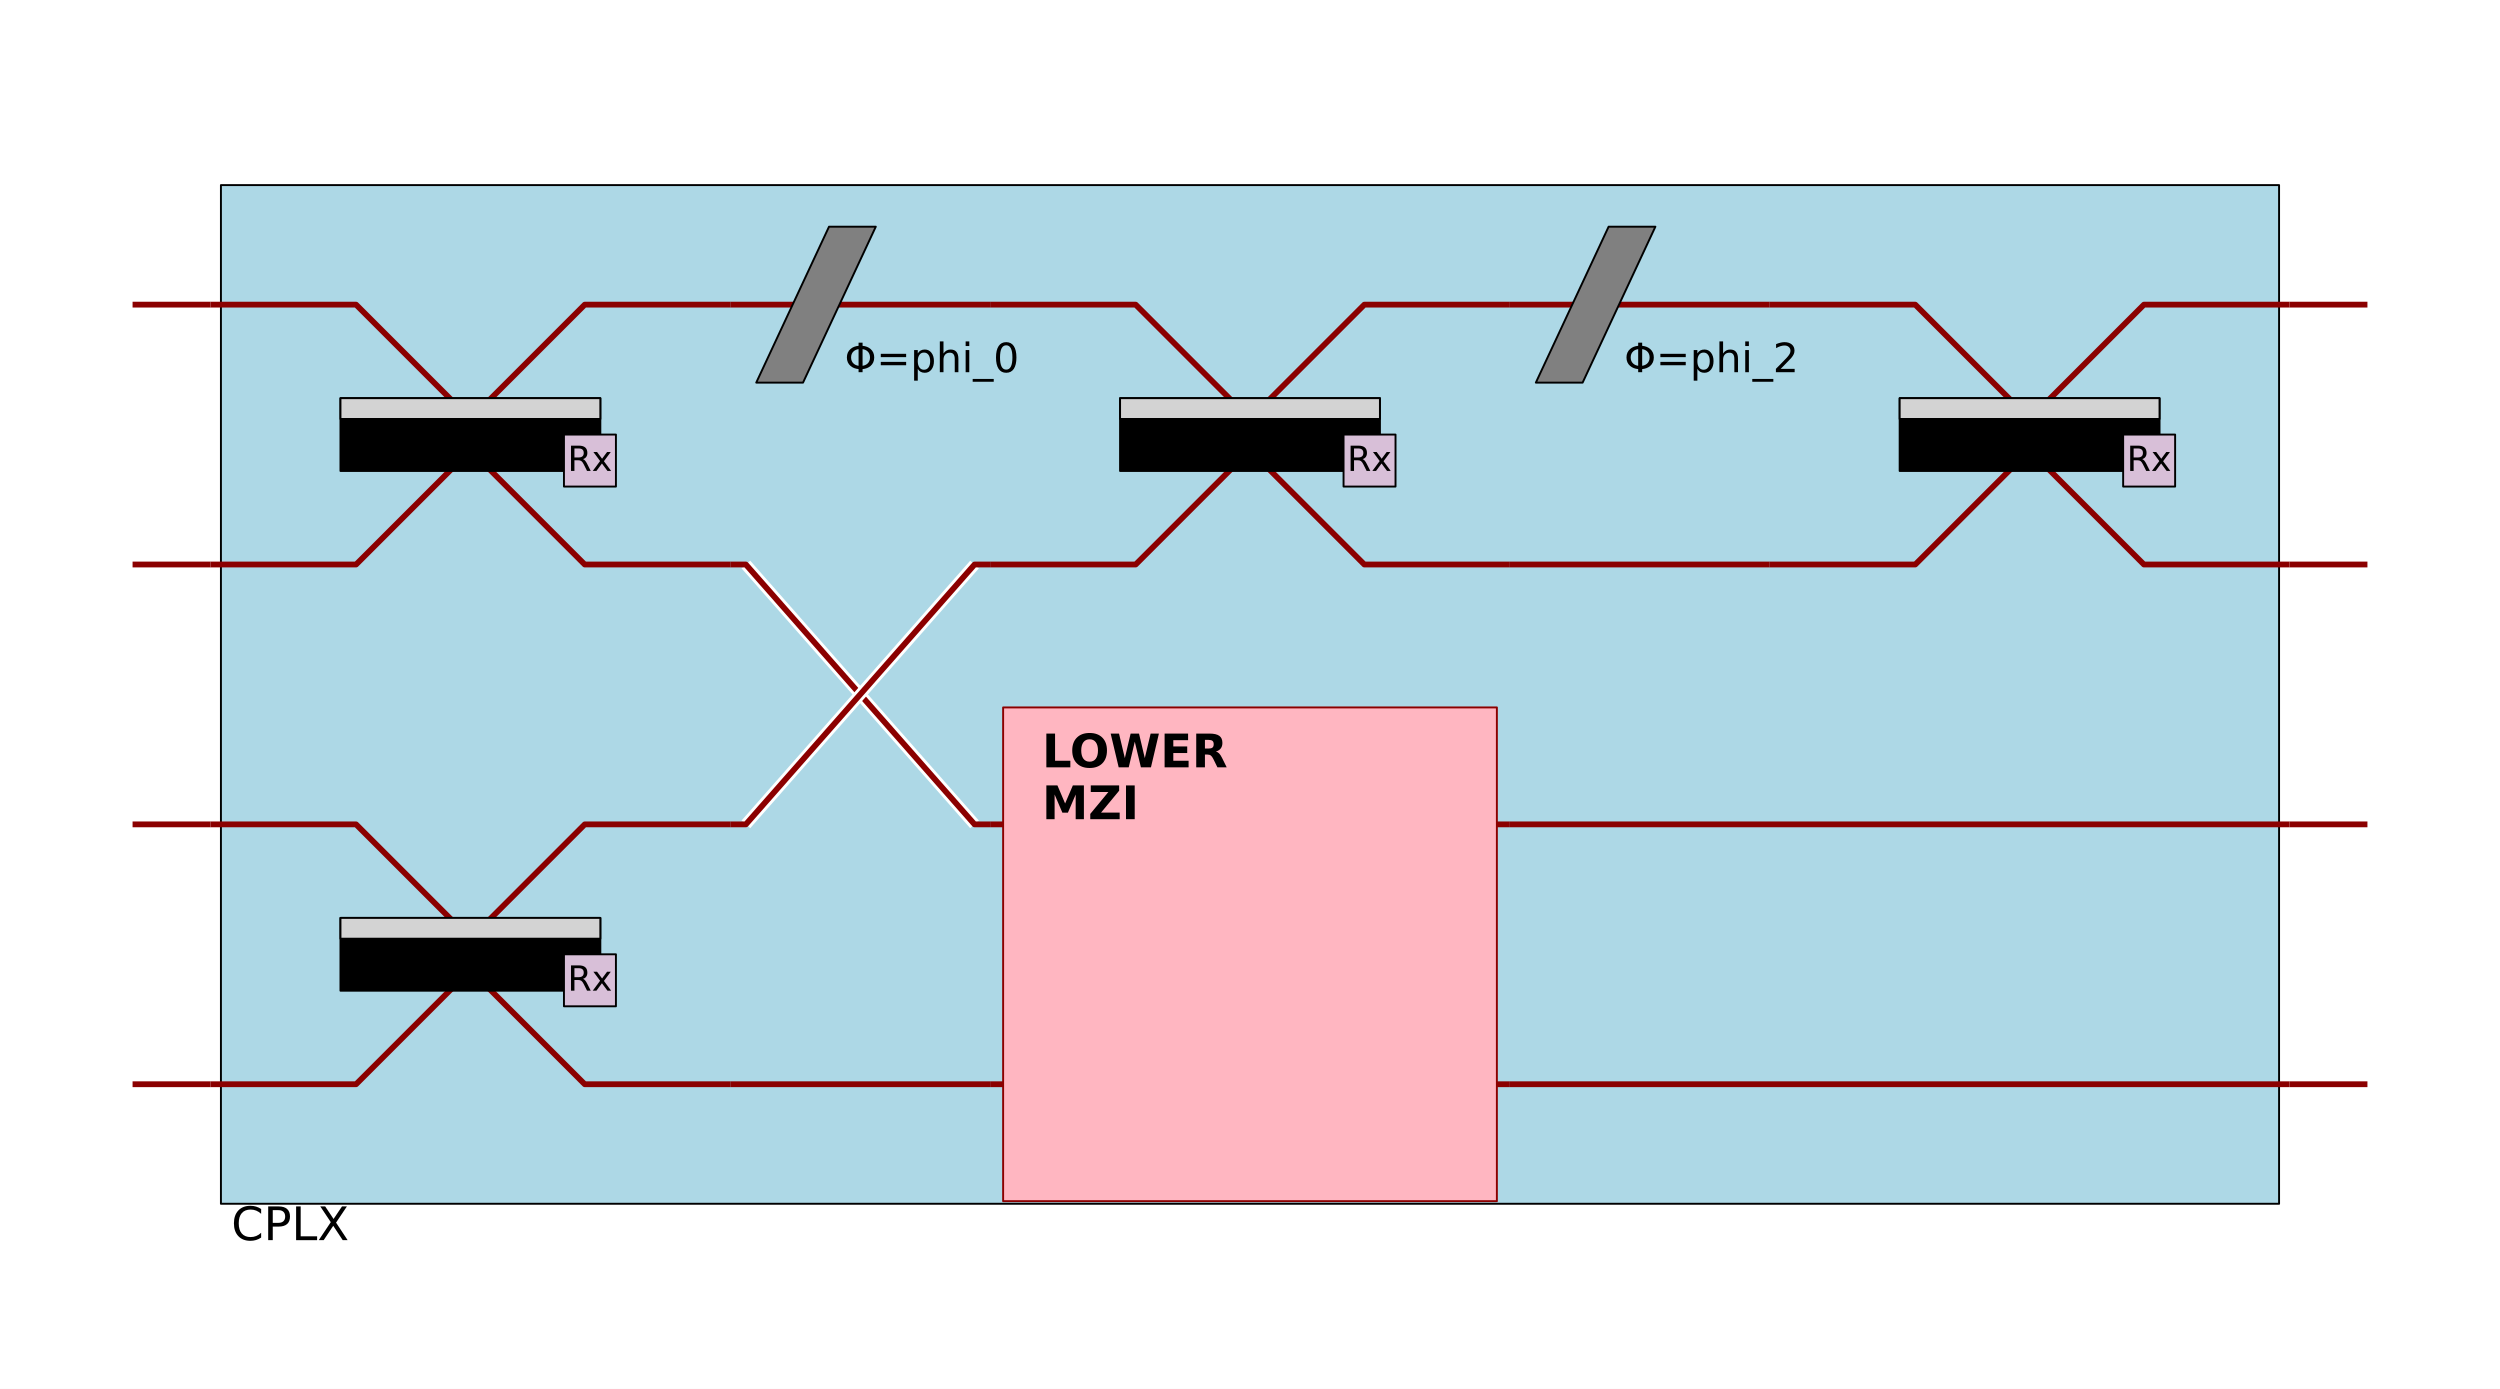
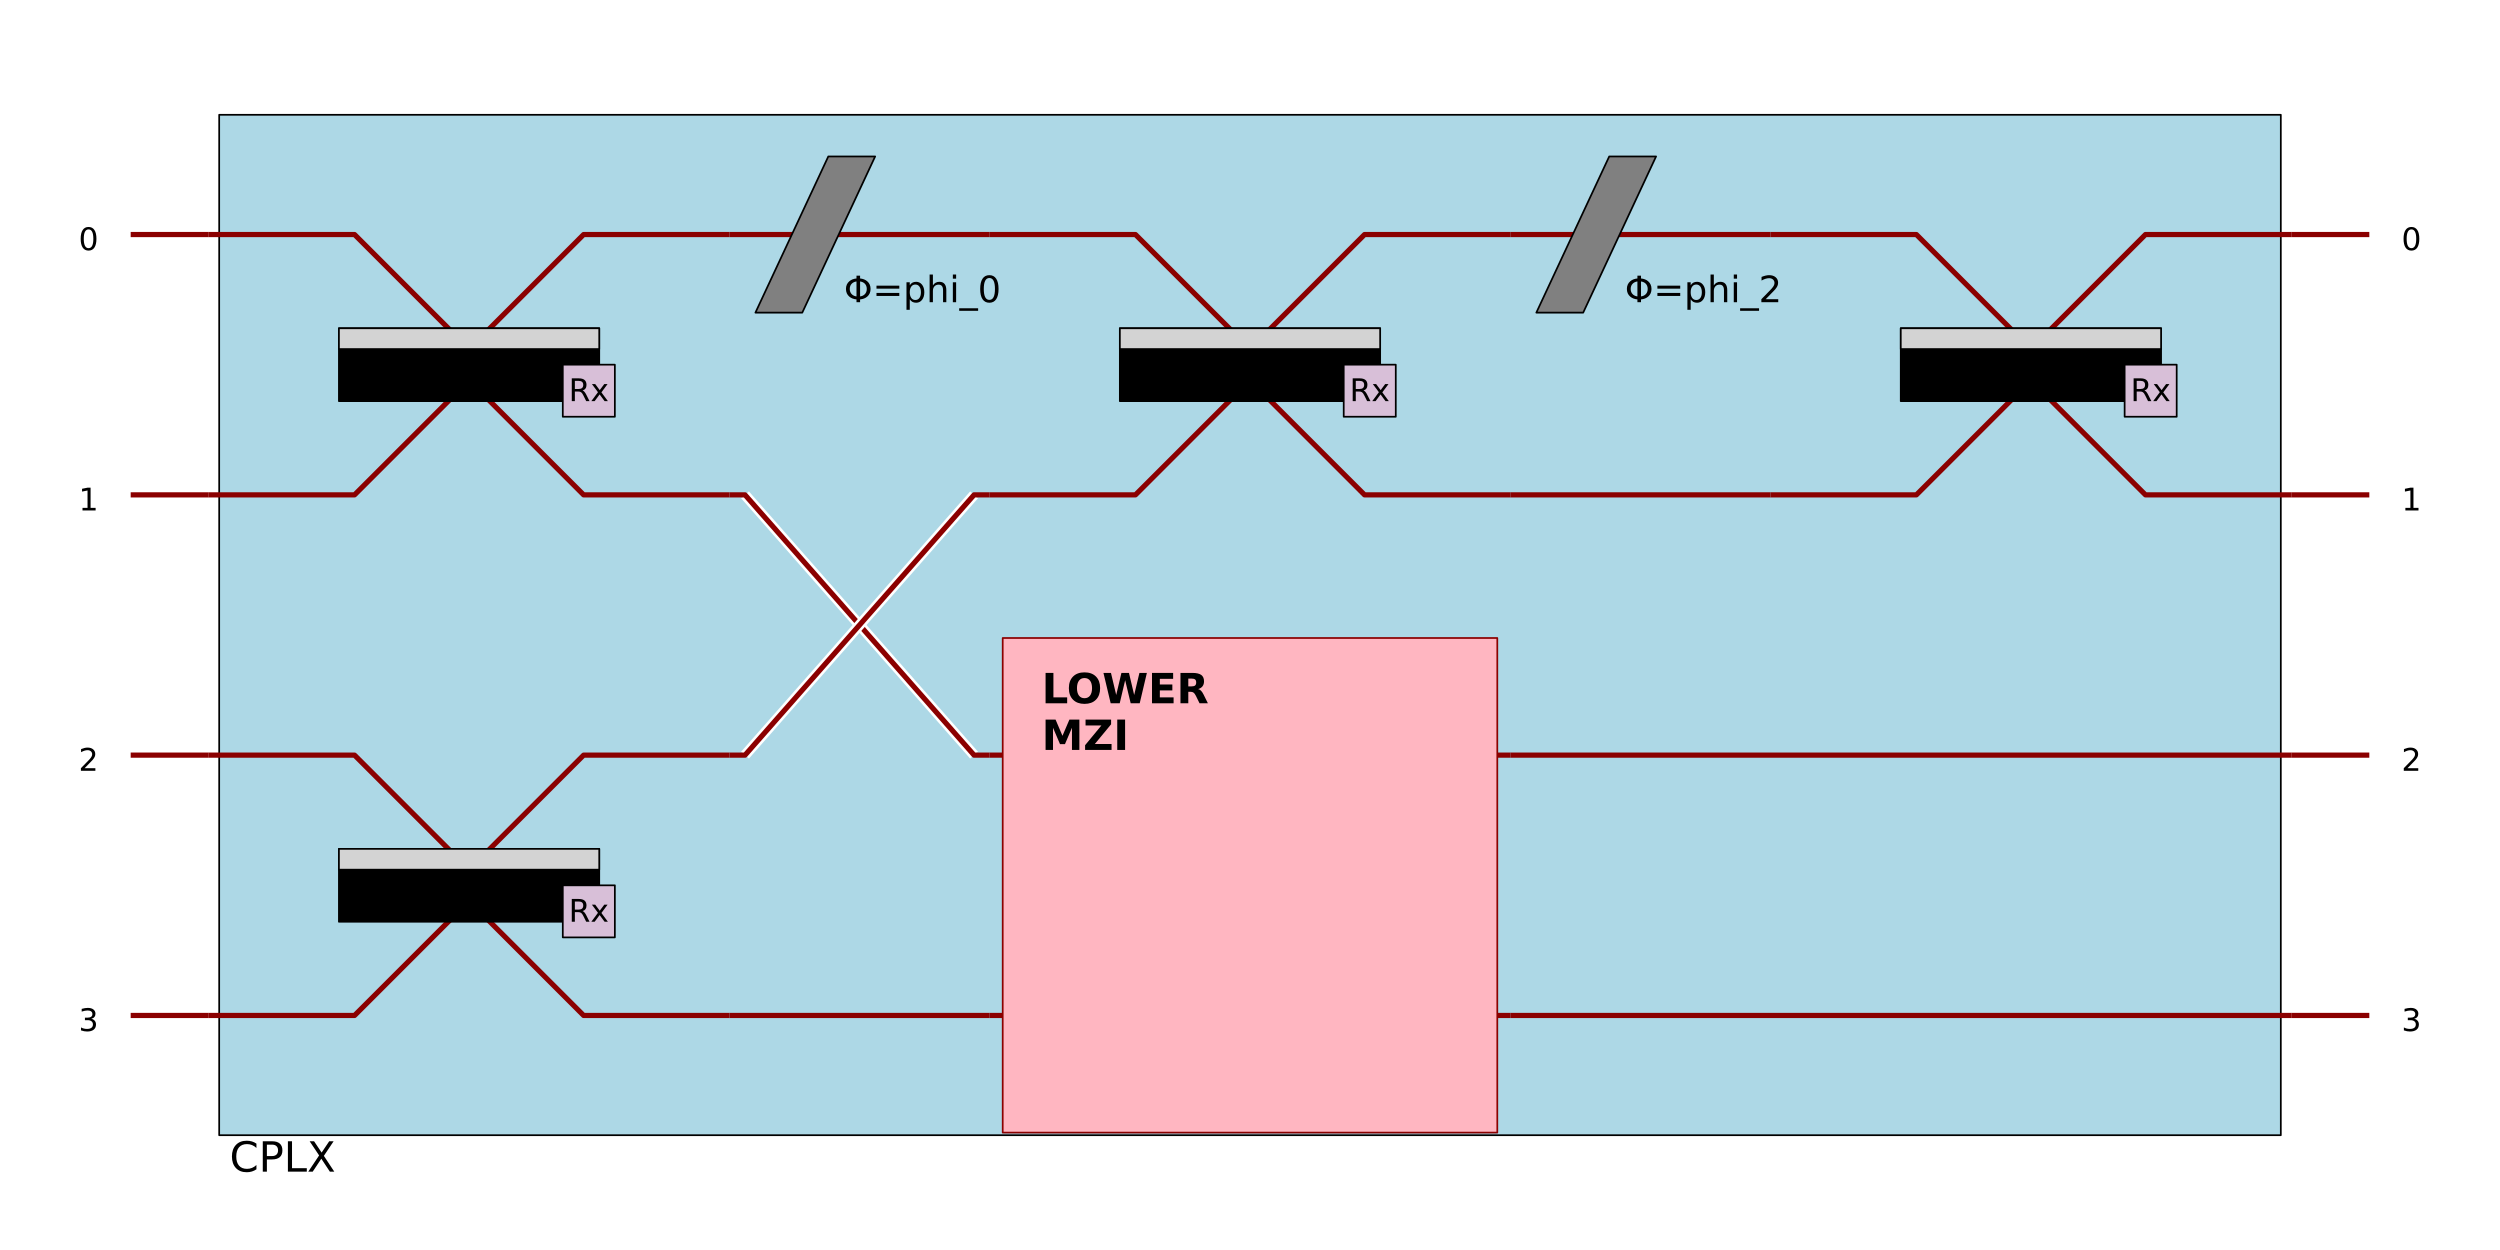
- <svg xmlns="http://www.w3.org/2000/svg" xmlns:xlink="http://www.w3.org/1999/xlink" width="1296pt" height="720pt" viewBox="0 0 1296 720" version="1.1">
+ <svg xmlns="http://www.w3.org/2000/svg" xmlns:xlink="http://www.w3.org/1999/xlink" width="1440pt" height="720pt" viewBox="0 0 1440 720" version="1.1">
  <defs>
    <style type="text/css">*{stroke-linejoin: round; stroke-linecap: butt}</style>
  </defs>
  <g id="figure_1">
    <g id="patch_1">
-       <path d="M 0 720  L 1296 720  L 1296 0  L 0 0  z " style="fill: #ffffff" />
+       <path d="M 0 720 L 1440 720 L 1440 0 L 0 0 z " style="fill: #ffffff" />
    </g>
    <g id="axes_1">
      <g id="PatchCollection_1">
-         <path d="M 68.727 157.928  L 109.142 157.928  " clip-path="url(#pd0aa41f1b2)" style="fill: none; stroke: #8b0000; stroke-width: 3" />
-         <path d="M 68.727 292.643  L 109.142 292.643  " clip-path="url(#pd0aa41f1b2)" style="fill: none; stroke: #8b0000; stroke-width: 3" />
-         <path d="M 68.727 427.357  L 109.142 427.357  " clip-path="url(#pd0aa41f1b2)" style="fill: none; stroke: #8b0000; stroke-width: 3" />
-         <path d="M 68.727 562.072  L 109.142 562.072  " clip-path="url(#pd0aa41f1b2)" style="fill: none; stroke: #8b0000; stroke-width: 3" />
-         <path d="M 114.53 95.959  L 1181.47 95.959  L 1181.47 624.041  L 114.53 624.041  z " clip-path="url(#pd0aa41f1b2)" style="fill: #add8e6; stroke: #000000" />
-         <path d="M 109.142 157.928  L 184.582 157.928  L 235.773 209.12  " clip-path="url(#pd0aa41f1b2)" style="fill: none; stroke: #8b0000; stroke-width: 3" />
-         <path d="M 251.939 209.12  L 303.131 157.928  L 378.571 157.928  " clip-path="url(#pd0aa41f1b2)" style="fill: none; stroke: #8b0000; stroke-width: 3" />
-         <path d="M 109.142 292.643  L 184.582 292.643  L 235.773 241.451  " clip-path="url(#pd0aa41f1b2)" style="fill: none; stroke: #8b0000; stroke-width: 3" />
-         <path d="M 251.939 241.451  L 303.131 292.643  L 378.571 292.643  " clip-path="url(#pd0aa41f1b2)" style="fill: none; stroke: #8b0000; stroke-width: 3" />
-         <path d="M 176.499 206.425  L 311.214 206.425  L 311.214 244.145  L 176.499 244.145  z " clip-path="url(#pd0aa41f1b2)" style="stroke: #000000" />
-         <path d="M 176.499 206.425  L 311.214 206.425  L 311.214 217.203  L 176.499 217.203  z " clip-path="url(#pd0aa41f1b2)" style="fill: #d3d3d3; stroke: #000000" />
-         <path d="M 292.353 225.285  L 319.296 225.285  L 319.296 252.228  L 292.353 252.228  z " clip-path="url(#pd0aa41f1b2)" style="fill: #d8bfd8; stroke: #000000" />
-         <path d="M 109.142 427.357  L 184.582 427.357  L 235.773 478.549  " clip-path="url(#pd0aa41f1b2)" style="fill: none; stroke: #8b0000; stroke-width: 3" />
-         <path d="M 251.939 478.549  L 303.131 427.357  L 378.571 427.357  " clip-path="url(#pd0aa41f1b2)" style="fill: none; stroke: #8b0000; stroke-width: 3" />
-         <path d="M 109.142 562.072  L 184.582 562.072  L 235.773 510.88  " clip-path="url(#pd0aa41f1b2)" style="fill: none; stroke: #8b0000; stroke-width: 3" />
-         <path d="M 251.939 510.88  L 303.131 562.072  L 378.571 562.072  " clip-path="url(#pd0aa41f1b2)" style="fill: none; stroke: #8b0000; stroke-width: 3" />
-         <path d="M 176.499 475.855  L 311.214 475.855  L 311.214 513.575  L 176.499 513.575  z " clip-path="url(#pd0aa41f1b2)" style="stroke: #000000" />
-         <path d="M 176.499 475.855  L 311.214 475.855  L 311.214 486.632  L 176.499 486.632  z " clip-path="url(#pd0aa41f1b2)" style="fill: #d3d3d3; stroke: #000000" />
-         <path d="M 292.353 494.715  L 319.296 494.715  L 319.296 521.658  L 292.353 521.658  z " clip-path="url(#pd0aa41f1b2)" style="fill: #d8bfd8; stroke: #000000" />
-         <path d="M 386.654 292.643  L 505.203 427.357  " clip-path="url(#pd0aa41f1b2)" style="fill: none; stroke: #ffffff; stroke-width: 6" />
-         <path d="M 378.571 292.643  L 386.654 292.643  L 505.203 427.357  L 513.285 427.357  " clip-path="url(#pd0aa41f1b2)" style="fill: none; stroke: #8b0000; stroke-width: 3" />
-         <path d="M 386.654 427.357  L 505.203 292.643  " clip-path="url(#pd0aa41f1b2)" style="fill: none; stroke: #ffffff; stroke-width: 6" />
-         <path d="M 378.571 427.357  L 386.654 427.357  L 505.203 292.643  L 513.285 292.643  " clip-path="url(#pd0aa41f1b2)" style="fill: none; stroke: #8b0000; stroke-width: 3" />
-         <path d="M 378.571 157.928  L 513.285 157.928  " clip-path="url(#pd0aa41f1b2)" style="fill: none; stroke: #8b0000; stroke-width: 3" />
-         <path d="M 392.042 198.342  L 416.291 198.342  L 454.011 117.514  L 429.762 117.514  L 392.042 198.342  L 416.291 198.342  z " clip-path="url(#pd0aa41f1b2)" style="fill: #808080; stroke: #000000" />
-         <path d="M 513.285 157.928  L 588.726 157.928  L 639.917 209.12  " clip-path="url(#pd0aa41f1b2)" style="fill: none; stroke: #8b0000; stroke-width: 3" />
-         <path d="M 656.083 209.12  L 707.274 157.928  L 782.715 157.928  " clip-path="url(#pd0aa41f1b2)" style="fill: none; stroke: #8b0000; stroke-width: 3" />
-         <path d="M 513.285 292.643  L 588.726 292.643  L 639.917 241.451  " clip-path="url(#pd0aa41f1b2)" style="fill: none; stroke: #8b0000; stroke-width: 3" />
-         <path d="M 656.083 241.451  L 707.274 292.643  L 782.715 292.643  " clip-path="url(#pd0aa41f1b2)" style="fill: none; stroke: #8b0000; stroke-width: 3" />
-         <path d="M 580.643 206.425  L 715.357 206.425  L 715.357 244.145  L 580.643 244.145  z " clip-path="url(#pd0aa41f1b2)" style="stroke: #000000" />
-         <path d="M 580.643 206.425  L 715.357 206.425  L 715.357 217.203  L 580.643 217.203  z " clip-path="url(#pd0aa41f1b2)" style="fill: #d3d3d3; stroke: #000000" />
-         <path d="M 696.497 225.285  L 723.44 225.285  L 723.44 252.228  L 696.497 252.228  z " clip-path="url(#pd0aa41f1b2)" style="fill: #d8bfd8; stroke: #000000" />
-         <path d="M 782.715 157.928  L 917.429 157.928  " clip-path="url(#pd0aa41f1b2)" style="fill: none; stroke: #8b0000; stroke-width: 3" />
-         <path d="M 796.186 198.342  L 820.435 198.342  L 858.155 117.514  L 833.906 117.514  L 796.186 198.342  L 820.435 198.342  z " clip-path="url(#pd0aa41f1b2)" style="fill: #808080; stroke: #000000" />
-         <path d="M 782.715 292.643  L 917.429 292.643  " clip-path="url(#pd0aa41f1b2)" style="fill: none; stroke: #8b0000; stroke-width: 3" />
-         <path d="M 917.429 157.928  L 992.869 157.928  L 1044.061 209.12  " clip-path="url(#pd0aa41f1b2)" style="fill: none; stroke: #8b0000; stroke-width: 3" />
-         <path d="M 1060.227 209.12  L 1111.418 157.928  L 1186.858 157.928  " clip-path="url(#pd0aa41f1b2)" style="fill: none; stroke: #8b0000; stroke-width: 3" />
-         <path d="M 917.429 292.643  L 992.869 292.643  L 1044.061 241.451  " clip-path="url(#pd0aa41f1b2)" style="fill: none; stroke: #8b0000; stroke-width: 3" />
-         <path d="M 1060.227 241.451  L 1111.418 292.643  L 1186.858 292.643  " clip-path="url(#pd0aa41f1b2)" style="fill: none; stroke: #8b0000; stroke-width: 3" />
-         <path d="M 984.786 206.425  L 1119.501 206.425  L 1119.501 244.145  L 984.786 244.145  z " clip-path="url(#pd0aa41f1b2)" style="stroke: #000000" />
-         <path d="M 984.786 206.425  L 1119.501 206.425  L 1119.501 217.203  L 984.786 217.203  z " clip-path="url(#pd0aa41f1b2)" style="fill: #d3d3d3; stroke: #000000" />
-         <path d="M 1100.641 225.285  L 1127.584 225.285  L 1127.584 252.228  L 1100.641 252.228  z " clip-path="url(#pd0aa41f1b2)" style="fill: #d8bfd8; stroke: #000000" />
-         <path d="M 378.571 562.072  L 513.285 562.072  " clip-path="url(#pd0aa41f1b2)" style="fill: none; stroke: #8b0000; stroke-width: 3" />
-         <path d="M 513.285 427.357  L 782.715 427.357  " clip-path="url(#pd0aa41f1b2)" style="fill: none; stroke: #8b0000; stroke-width: 3" />
-         <path d="M 513.285 562.072  L 782.715 562.072  " clip-path="url(#pd0aa41f1b2)" style="fill: none; stroke: #8b0000; stroke-width: 3" />
-         <path d="M 520.021 366.736  L 775.979 366.736  L 775.979 622.693  L 520.021 622.693  z " clip-path="url(#pd0aa41f1b2)" style="fill: #ffb6c1; stroke: #8b0000" />
-         <path d="M 782.715 427.357  L 1186.858 427.357  " clip-path="url(#pd0aa41f1b2)" style="fill: none; stroke: #8b0000; stroke-width: 3" />
-         <path d="M 782.715 562.072  L 1186.858 562.072  " clip-path="url(#pd0aa41f1b2)" style="fill: none; stroke: #8b0000; stroke-width: 3" />
-         <path d="M 1186.858 157.928  L 1227.273 157.928  " clip-path="url(#pd0aa41f1b2)" style="fill: none; stroke: #8b0000; stroke-width: 3" />
-         <path d="M 1186.858 292.643  L 1227.273 292.643  " clip-path="url(#pd0aa41f1b2)" style="fill: none; stroke: #8b0000; stroke-width: 3" />
-         <path d="M 1186.858 427.357  L 1227.273 427.357  " clip-path="url(#pd0aa41f1b2)" style="fill: none; stroke: #8b0000; stroke-width: 3" />
-         <path d="M 1186.858 562.072  L 1227.273 562.072  " clip-path="url(#pd0aa41f1b2)" style="fill: none; stroke: #8b0000; stroke-width: 3" />
+         <path d="M 75.273 135.095 L 120.254 135.095 " clip-path="url(#staticClipPath)" style="fill: none; stroke: #8b0000; stroke-width: 3" />
+         <path d="M 75.273 285.032 L 120.254 285.032 " clip-path="url(#staticClipPath)" style="fill: none; stroke: #8b0000; stroke-width: 3" />
+         <path d="M 75.273 434.968 L 120.254 434.968 " clip-path="url(#staticClipPath)" style="fill: none; stroke: #8b0000; stroke-width: 3" />
+         <path d="M 75.273 584.905 L 120.254 584.905 " clip-path="url(#staticClipPath)" style="fill: none; stroke: #8b0000; stroke-width: 3" />
+         <path d="M 126.251 66.124 L 1313.749 66.124 L 1313.749 653.876 L 126.251 653.876 z " clip-path="url(#staticClipPath)" style="fill: #add8e6; stroke: #000000" />
+         <path d="M 120.254 135.095 L 204.218 135.095 L 261.194 192.071 " clip-path="url(#staticClipPath)" style="fill: none; stroke: #8b0000; stroke-width: 3" />
+         <path d="M 279.186 192.071 L 336.162 135.095 L 420.127 135.095 " clip-path="url(#staticClipPath)" style="fill: none; stroke: #8b0000; stroke-width: 3" />
+         <path d="M 120.254 285.032 L 204.218 285.032 L 261.194 228.056 " clip-path="url(#staticClipPath)" style="fill: none; stroke: #8b0000; stroke-width: 3" />
+         <path d="M 279.186 228.056 L 336.162 285.032 L 420.127 285.032 " clip-path="url(#staticClipPath)" style="fill: none; stroke: #8b0000; stroke-width: 3" />
+         <path d="M 195.222 189.072 L 345.159 189.072 L 345.159 231.055 L 195.222 231.055 z " clip-path="url(#staticClipPath)" style="stroke: #000000" />
+         <path d="M 195.222 189.072 L 345.159 189.072 L 345.159 201.067 L 195.222 201.067 z " clip-path="url(#staticClipPath)" style="fill: #d3d3d3; stroke: #000000" />
+         <path d="M 324.167 210.063 L 354.155 210.063 L 354.155 240.051 L 324.167 240.051 z " clip-path="url(#staticClipPath)" style="fill: #d8bfd8; stroke: #000000" />
+         <path d="M 120.254 434.968 L 204.218 434.968 L 261.194 491.944 " clip-path="url(#staticClipPath)" style="fill: none; stroke: #8b0000; stroke-width: 3" />
+         <path d="M 279.186 491.944 L 336.162 434.968 L 420.127 434.968 " clip-path="url(#staticClipPath)" style="fill: none; stroke: #8b0000; stroke-width: 3" />
+         <path d="M 120.254 584.905 L 204.218 584.905 L 261.194 527.929 " clip-path="url(#staticClipPath)" style="fill: none; stroke: #8b0000; stroke-width: 3" />
+         <path d="M 279.186 527.929 L 336.162 584.905 L 420.127 584.905 " clip-path="url(#staticClipPath)" style="fill: none; stroke: #8b0000; stroke-width: 3" />
+         <path d="M 195.222 488.945 L 345.159 488.945 L 345.159 530.928 L 195.222 530.928 z " clip-path="url(#staticClipPath)" style="stroke: #000000" />
+         <path d="M 195.222 488.945 L 345.159 488.945 L 345.159 500.94 L 195.222 500.94 z " clip-path="url(#staticClipPath)" style="fill: #d3d3d3; stroke: #000000" />
+         <path d="M 324.167 509.937 L 354.155 509.937 L 354.155 539.924 L 324.167 539.924 z " clip-path="url(#staticClipPath)" style="fill: #d8bfd8; stroke: #000000" />
+         <path d="M 429.123 285.032 L 561.067 434.968 " clip-path="url(#staticClipPath)" style="fill: none; stroke: #ffffff; stroke-width: 6" />
+         <path d="M 420.127 285.032 L 429.123 285.032 L 561.067 434.968 L 570.063 434.968 " clip-path="url(#staticClipPath)" style="fill: none; stroke: #8b0000; stroke-width: 3" />
+         <path d="M 429.123 434.968 L 561.067 285.032 " clip-path="url(#staticClipPath)" style="fill: none; stroke: #ffffff; stroke-width: 6" />
+         <path d="M 420.127 434.968 L 429.123 434.968 L 561.067 285.032 L 570.063 285.032 " clip-path="url(#staticClipPath)" style="fill: none; stroke: #8b0000; stroke-width: 3" />
+         <path d="M 420.127 135.095 L 570.063 135.095 " clip-path="url(#staticClipPath)" style="fill: none; stroke: #8b0000; stroke-width: 3" />
+         <path d="M 435.121 180.076 L 462.109 180.076 L 504.091 90.114 L 477.103 90.114 L 435.121 180.076 L 462.109 180.076 z " clip-path="url(#staticClipPath)" style="fill: #808080; stroke: #000000" />
+         <path d="M 570.063 135.095 L 654.028 135.095 L 711.004 192.071 " clip-path="url(#staticClipPath)" style="fill: none; stroke: #8b0000; stroke-width: 3" />
+         <path d="M 728.996 192.071 L 785.972 135.095 L 869.937 135.095 " clip-path="url(#staticClipPath)" style="fill: none; stroke: #8b0000; stroke-width: 3" />
+         <path d="M 570.063 285.032 L 654.028 285.032 L 711.004 228.056 " clip-path="url(#staticClipPath)" style="fill: none; stroke: #8b0000; stroke-width: 3" />
+         <path d="M 728.996 228.056 L 785.972 285.032 L 869.937 285.032 " clip-path="url(#staticClipPath)" style="fill: none; stroke: #8b0000; stroke-width: 3" />
+         <path d="M 645.032 189.072 L 794.968 189.072 L 794.968 231.055 L 645.032 231.055 z " clip-path="url(#staticClipPath)" style="stroke: #000000" />
+         <path d="M 645.032 189.072 L 794.968 189.072 L 794.968 201.067 L 645.032 201.067 z " clip-path="url(#staticClipPath)" style="fill: #d3d3d3; stroke: #000000" />
+         <path d="M 773.977 210.063 L 803.964 210.063 L 803.964 240.051 L 773.977 240.051 z " clip-path="url(#staticClipPath)" style="fill: #d8bfd8; stroke: #000000" />
+         <path d="M 869.937 135.095 L 1019.873 135.095 " clip-path="url(#staticClipPath)" style="fill: none; stroke: #8b0000; stroke-width: 3" />
+         <path d="M 884.93 180.076 L 911.919 180.076 L 953.901 90.114 L 926.912 90.114 L 884.93 180.076 L 911.919 180.076 z " clip-path="url(#staticClipPath)" style="fill: #808080; stroke: #000000" />
+         <path d="M 869.937 285.032 L 1019.873 285.032 " clip-path="url(#staticClipPath)" style="fill: none; stroke: #8b0000; stroke-width: 3" />
+         <path d="M 1019.873 135.095 L 1103.838 135.095 L 1160.814 192.071 " clip-path="url(#staticClipPath)" style="fill: none; stroke: #8b0000; stroke-width: 3" />
+         <path d="M 1178.806 192.071 L 1235.782 135.095 L 1319.746 135.095 " clip-path="url(#staticClipPath)" style="fill: none; stroke: #8b0000; stroke-width: 3" />
+         <path d="M 1019.873 285.032 L 1103.838 285.032 L 1160.814 228.056 " clip-path="url(#staticClipPath)" style="fill: none; stroke: #8b0000; stroke-width: 3" />
+         <path d="M 1178.806 228.056 L 1235.782 285.032 L 1319.746 285.032 " clip-path="url(#staticClipPath)" style="fill: none; stroke: #8b0000; stroke-width: 3" />
+         <path d="M 1094.841 189.072 L 1244.778 189.072 L 1244.778 231.055 L 1094.841 231.055 z " clip-path="url(#staticClipPath)" style="stroke: #000000" />
+         <path d="M 1094.841 189.072 L 1244.778 189.072 L 1244.778 201.067 L 1094.841 201.067 z " clip-path="url(#staticClipPath)" style="fill: #d3d3d3; stroke: #000000" />
+         <path d="M 1223.787 210.063 L 1253.774 210.063 L 1253.774 240.051 L 1223.787 240.051 z " clip-path="url(#staticClipPath)" style="fill: #d8bfd8; stroke: #000000" />
+         <path d="M 420.127 584.905 L 570.063 584.905 " clip-path="url(#staticClipPath)" style="fill: none; stroke: #8b0000; stroke-width: 3" />
+         <path d="M 570.063 434.968 L 869.937 434.968 " clip-path="url(#staticClipPath)" style="fill: none; stroke: #8b0000; stroke-width: 3" />
+         <path d="M 570.063 584.905 L 869.937 584.905 " clip-path="url(#staticClipPath)" style="fill: none; stroke: #8b0000; stroke-width: 3" />
+         <path d="M 577.56 367.497 L 862.44 367.497 L 862.44 652.376 L 577.56 652.376 z " clip-path="url(#staticClipPath)" style="fill: #ffb6c1; stroke: #8b0000" />
+         <path d="M 869.937 434.968 L 1319.746 434.968 " clip-path="url(#staticClipPath)" style="fill: none; stroke: #8b0000; stroke-width: 3" />
+         <path d="M 869.937 584.905 L 1319.746 584.905 " clip-path="url(#staticClipPath)" style="fill: none; stroke: #8b0000; stroke-width: 3" />
+         <path d="M 1319.746 135.095 L 1364.727 135.095 " clip-path="url(#staticClipPath)" style="fill: none; stroke: #8b0000; stroke-width: 3" />
+         <path d="M 1319.746 285.032 L 1364.727 285.032 " clip-path="url(#staticClipPath)" style="fill: none; stroke: #8b0000; stroke-width: 3" />
+         <path d="M 1319.746 434.968 L 1364.727 434.968 " clip-path="url(#staticClipPath)" style="fill: none; stroke: #8b0000; stroke-width: 3" />
+         <path d="M 1319.746 584.905 L 1364.727 584.905 " clip-path="url(#staticClipPath)" style="fill: none; stroke: #8b0000; stroke-width: 3" />
      </g>
      <g id="text_1">
-         <g transform="translate(119.9188 642.9006) scale(0.24 -0.24)">
-           <defs>
-             <path id="DejaVuSans-43" d="M 4122 4306  L 4122 3641  Q 3803 3938 3442 4084  Q 3081 4231 2675 4231  Q 1875 4231 1450 3742  Q 1025 3253 1025 2328  Q 1025 1406 1450 917  Q 1875 428 2675 428  Q 3081 428 3442 575  Q 3803 722 4122 1019  L 4122 359  Q 3791 134 3420 21  Q 3050 -91 2638 -91  Q 1578 -91 968 557  Q 359 1206 359 2328  Q 359 3453 968 4101  Q 1578 4750 2638 4750  Q 3056 4750 3426 4639  Q 3797 4528 4122 4306  z " transform="scale(0.015625)" />
-             <path id="DejaVuSans-50" d="M 1259 4147  L 1259 2394  L 2053 2394  Q 2494 2394 2734 2622  Q 2975 2850 2975 3272  Q 2975 3691 2734 3919  Q 2494 4147 2053 4147  L 1259 4147  z M 628 4666  L 2053 4666  Q 2838 4666 3239 4311  Q 3641 3956 3641 3272  Q 3641 2581 3239 2228  Q 2838 1875 2053 1875  L 1259 1875  L 1259 0  L 628 0  L 628 4666  z " transform="scale(0.015625)" />
-             <path id="DejaVuSans-4c" d="M 628 4666  L 1259 4666  L 1259 531  L 3531 531  L 3531 0  L 628 0  L 628 4666  z " transform="scale(0.015625)" />
-             <path id="DejaVuSans-58" d="M 403 4666  L 1081 4666  L 2241 2931  L 3406 4666  L 4084 4666  L 2584 2425  L 4184 0  L 3506 0  L 2194 1984  L 872 0  L 191 0  L 1856 2491  L 403 4666  z " transform="scale(0.015625)" />
+         <g transform="translate(132.2486 674.8668) scale(0.24 -0.24)">
+           <defs>
+             <path id="DejaVuSans-43" d="M 4122 4306 L 4122 3641 Q 3803 3938 3442 4084 Q 3081 4231 2675 4231 Q 1875 4231 1450 3742 Q 1025 3253 1025 2328 Q 1025 1406 1450 917 Q 1875 428 2675 428 Q 3081 428 3442 575 Q 3803 722 4122 1019 L 4122 359 Q 3791 134 3420 21 Q 3050 -91 2638 -91 Q 1578 -91 968 557 Q 359 1206 359 2328 Q 359 3453 968 4101 Q 1578 4750 2638 4750 Q 3056 4750 3426 4639 Q 3797 4528 4122 4306 z " transform="scale(0.015625)" />
+             <path id="DejaVuSans-50" d="M 1259 4147 L 1259 2394 L 2053 2394 Q 2494 2394 2734 2622 Q 2975 2850 2975 3272 Q 2975 3691 2734 3919 Q 2494 4147 2053 4147 L 1259 4147 z M 628 4666 L 2053 4666 Q 2838 4666 3239 4311 Q 3641 3956 3641 3272 Q 3641 2581 3239 2228 Q 2838 1875 2053 1875 L 1259 1875 L 1259 0 L 628 0 L 628 4666 z " transform="scale(0.015625)" />
+             <path id="DejaVuSans-4c" d="M 628 4666 L 1259 4666 L 1259 531 L 3531 531 L 3531 0 L 628 0 L 628 4666 z " transform="scale(0.015625)" />
+             <path id="DejaVuSans-58" d="M 403 4666 L 1081 4666 L 2241 2931 L 3406 4666 L 4084 4666 L 2584 2425 L 4184 0 L 3506 0 L 2194 1984 L 872 0 L 191 0 L 1856 2491 L 403 4666 z " transform="scale(0.015625)" />
          </defs>
          <use xlink:href="#DejaVuSans-43" />
          <use xlink:href="#DejaVuSans-50" x="69.824" />
          <use xlink:href="#DejaVuSans-4c" x="130.127" />
          <use xlink:href="#DejaVuSans-58" x="185.84" />
        </g>
      </g>
      <g id="text_2">
-         <g transform="translate(294.2445 244.1455) scale(0.18 -0.18)">
-           <defs>
-             <path id="DejaVuSans-52" d="M 2841 2188  Q 3044 2119 3236 1894  Q 3428 1669 3622 1275  L 4263 0  L 3584 0  L 2988 1197  Q 2756 1666 2539 1819  Q 2322 1972 1947 1972  L 1259 1972  L 1259 0  L 628 0  L 628 4666  L 2053 4666  Q 2853 4666 3247 4331  Q 3641 3997 3641 3322  Q 3641 2881 3436 2590  Q 3231 2300 2841 2188  z M 1259 4147  L 1259 2491  L 2053 2491  Q 2509 2491 2742 2702  Q 2975 2913 2975 3322  Q 2975 3731 2742 3939  Q 2509 4147 2053 4147  L 1259 4147  z " transform="scale(0.015625)" />
-             <path id="DejaVuSans-78" d="M 3513 3500  L 2247 1797  L 3578 0  L 2900 0  L 1881 1375  L 863 0  L 184 0  L 1544 1831  L 300 3500  L 978 3500  L 1906 2253  L 2834 3500  L 3513 3500  z " transform="scale(0.015625)" />
+         <g transform="translate(327.5806 231.0545) scale(0.18 -0.18)">
+           <defs>
+             <path id="DejaVuSans-52" d="M 2841 2188 Q 3044 2119 3236 1894 Q 3428 1669 3622 1275 L 4263 0 L 3584 0 L 2988 1197 Q 2756 1666 2539 1819 Q 2322 1972 1947 1972 L 1259 1972 L 1259 0 L 628 0 L 628 4666 L 2053 4666 Q 2853 4666 3247 4331 Q 3641 3997 3641 3322 Q 3641 2881 3436 2590 Q 3231 2300 2841 2188 z M 1259 4147 L 1259 2491 L 2053 2491 Q 2509 2491 2742 2702 Q 2975 2913 2975 3322 Q 2975 3731 2742 3939 Q 2509 4147 2053 4147 L 1259 4147 z " transform="scale(0.015625)" />
+             <path id="DejaVuSans-78" d="M 3513 3500 L 2247 1797 L 3578 0 L 2900 0 L 1881 1375 L 863 0 L 184 0 L 1544 1831 L 300 3500 L 978 3500 L 1906 2253 L 2834 3500 L 3513 3500 z " transform="scale(0.015625)" />
          </defs>
          <use xlink:href="#DejaVuSans-52" />
          <use xlink:href="#DejaVuSans-78" x="69.482" />
        </g>
      </g>
      <g id="text_3">
-         <g transform="translate(294.2445 513.5746) scale(0.18 -0.18)">
+         <g transform="translate(327.5806 530.9277) scale(0.18 -0.18)">
          <use xlink:href="#DejaVuSans-52" />
          <use xlink:href="#DejaVuSans-78" x="69.482" />
        </g>
      </g>
      <g id="text_4">
-         <g transform="translate(437.8452 192.9539) scale(0.21 -0.21)">
-           <defs>
-             <path id="DejaVuSans-3a6" d="M 2206 3644  Q 1738 3578 1431 3306  Q 1025 2947 1025 2328  Q 1025 1713 1431 1353  Q 1738 1081 2206 1016  L 2206 3644  z M 2838 1016  Q 3306 1081 3613 1353  Q 4013 1713 4013 2328  Q 4013 2947 3613 3306  Q 3306 3578 2838 3644  L 2838 1016  z M 2206 494  Q 1444 563 950 981  Q 359 1481 359 2328  Q 359 3175 950 3678  Q 1441 4100 2206 4169  L 2206 4666  L 2838 4666  L 2838 4169  Q 3600 4097 4091 3678  Q 4678 3175 4678 2328  Q 4678 1484 4091 981  Q 3600 563 2838 491  L 2838 0  L 2206 0  L 2206 494  z " transform="scale(0.015625)" />
-             <path id="DejaVuSans-3d" d="M 678 2906  L 4684 2906  L 4684 2381  L 678 2381  L 678 2906  z M 678 1631  L 4684 1631  L 4684 1100  L 678 1100  L 678 1631  z " transform="scale(0.015625)" />
-             <path id="DejaVuSans-70" d="M 1159 525  L 1159 -1331  L 581 -1331  L 581 3500  L 1159 3500  L 1159 2969  Q 1341 3281 1617 3432  Q 1894 3584 2278 3584  Q 2916 3584 3314 3078  Q 3713 2572 3713 1747  Q 3713 922 3314 415  Q 2916 -91 2278 -91  Q 1894 -91 1617 61  Q 1341 213 1159 525  z M 3116 1747  Q 3116 2381 2855 2742  Q 2594 3103 2138 3103  Q 1681 3103 1420 2742  Q 1159 2381 1159 1747  Q 1159 1113 1420 752  Q 1681 391 2138 391  Q 2594 391 2855 752  Q 3116 1113 3116 1747  z " transform="scale(0.015625)" />
-             <path id="DejaVuSans-68" d="M 3513 2113  L 3513 0  L 2938 0  L 2938 2094  Q 2938 2591 2744 2837  Q 2550 3084 2163 3084  Q 1697 3084 1428 2787  Q 1159 2491 1159 1978  L 1159 0  L 581 0  L 581 4863  L 1159 4863  L 1159 2956  Q 1366 3272 1645 3428  Q 1925 3584 2291 3584  Q 2894 3584 3203 3211  Q 3513 2838 3513 2113  z " transform="scale(0.015625)" />
-             <path id="DejaVuSans-69" d="M 603 3500  L 1178 3500  L 1178 0  L 603 0  L 603 3500  z M 603 4863  L 1178 4863  L 1178 4134  L 603 4134  L 603 4863  z " transform="scale(0.015625)" />
-             <path id="DejaVuSans-5f" d="M 3263 -1063  L 3263 -1509  L -63 -1509  L -63 -1063  L 3263 -1063  z " transform="scale(0.015625)" />
-             <path id="DejaVuSans-30" d="M 2034 4250  Q 1547 4250 1301 3770  Q 1056 3291 1056 2328  Q 1056 1369 1301 889  Q 1547 409 2034 409  Q 2525 409 2770 889  Q 3016 1369 3016 2328  Q 3016 3291 2770 3770  Q 2525 4250 2034 4250  z M 2034 4750  Q 2819 4750 3233 4129  Q 3647 3509 3647 2328  Q 3647 1150 3233 529  Q 2819 -91 2034 -91  Q 1250 -91 836 529  Q 422 1150 422 2328  Q 422 3509 836 4129  Q 1250 4750 2034 4750  z " transform="scale(0.015625)" />
+         <g transform="translate(486.0989 174.0786) scale(0.21 -0.21)">
+           <defs>
+             <path id="DejaVuSans-3a6" d="M 2206 3644 Q 1738 3578 1431 3306 Q 1025 2947 1025 2328 Q 1025 1713 1431 1353 Q 1738 1081 2206 1016 L 2206 3644 z M 2838 1016 Q 3306 1081 3613 1353 Q 4013 1713 4013 2328 Q 4013 2947 3613 3306 Q 3306 3578 2838 3644 L 2838 1016 z M 2206 494 Q 1444 563 950 981 Q 359 1481 359 2328 Q 359 3175 950 3678 Q 1441 4100 2206 4169 L 2206 4666 L 2838 4666 L 2838 4169 Q 3600 4097 4091 3678 Q 4678 3175 4678 2328 Q 4678 1484 4091 981 Q 3600 563 2838 491 L 2838 0 L 2206 0 L 2206 494 z " transform="scale(0.015625)" />
+             <path id="DejaVuSans-3d" d="M 678 2906 L 4684 2906 L 4684 2381 L 678 2381 L 678 2906 z M 678 1631 L 4684 1631 L 4684 1100 L 678 1100 L 678 1631 z " transform="scale(0.015625)" />
+             <path id="DejaVuSans-70" d="M 1159 525 L 1159 -1331 L 581 -1331 L 581 3500 L 1159 3500 L 1159 2969 Q 1341 3281 1617 3432 Q 1894 3584 2278 3584 Q 2916 3584 3314 3078 Q 3713 2572 3713 1747 Q 3713 922 3314 415 Q 2916 -91 2278 -91 Q 1894 -91 1617 61 Q 1341 213 1159 525 z M 3116 1747 Q 3116 2381 2855 2742 Q 2594 3103 2138 3103 Q 1681 3103 1420 2742 Q 1159 2381 1159 1747 Q 1159 1113 1420 752 Q 1681 391 2138 391 Q 2594 391 2855 752 Q 3116 1113 3116 1747 z " transform="scale(0.015625)" />
+             <path id="DejaVuSans-68" d="M 3513 2113 L 3513 0 L 2938 0 L 2938 2094 Q 2938 2591 2744 2837 Q 2550 3084 2163 3084 Q 1697 3084 1428 2787 Q 1159 2491 1159 1978 L 1159 0 L 581 0 L 581 4863 L 1159 4863 L 1159 2956 Q 1366 3272 1645 3428 Q 1925 3584 2291 3584 Q 2894 3584 3203 3211 Q 3513 2838 3513 2113 z " transform="scale(0.015625)" />
+             <path id="DejaVuSans-69" d="M 603 3500 L 1178 3500 L 1178 0 L 603 0 L 603 3500 z M 603 4863 L 1178 4863 L 1178 4134 L 603 4134 L 603 4863 z " transform="scale(0.015625)" />
+             <path id="DejaVuSans-5f" d="M 3263 -1063 L 3263 -1509 L -63 -1509 L -63 -1063 L 3263 -1063 z " transform="scale(0.015625)" />
+             <path id="DejaVuSans-30" d="M 2034 4250 Q 1547 4250 1301 3770 Q 1056 3291 1056 2328 Q 1056 1369 1301 889 Q 1547 409 2034 409 Q 2525 409 2770 889 Q 3016 1369 3016 2328 Q 3016 3291 2770 3770 Q 2525 4250 2034 4250 z M 2034 4750 Q 2819 4750 3233 4129 Q 3647 3509 3647 2328 Q 3647 1150 3233 529 Q 2819 -91 2034 -91 Q 1250 -91 836 529 Q 422 1150 422 2328 Q 422 3509 836 4129 Q 1250 4750 2034 4750 z " transform="scale(0.015625)" />
          </defs>
          <use xlink:href="#DejaVuSans-3a6" />
          <use xlink:href="#DejaVuSans-3d" x="78.711" />
          <use xlink:href="#DejaVuSans-70" x="162.5" />
          <use xlink:href="#DejaVuSans-68" x="225.977" />
          <use xlink:href="#DejaVuSans-69" x="289.355" />
          <use xlink:href="#DejaVuSans-5f" x="317.139" />
          <use xlink:href="#DejaVuSans-30" x="367.139" />
        </g>
      </g>
      <g id="text_5">
-         <g transform="translate(698.3882 244.1455) scale(0.18 -0.18)">
+         <g transform="translate(777.3904 231.0545) scale(0.18 -0.18)">
          <use xlink:href="#DejaVuSans-52" />
          <use xlink:href="#DejaVuSans-78" x="69.482" />
        </g>
      </g>
      <g id="text_6">
-         <g transform="translate(841.989 192.9539) scale(0.21 -0.21)">
-           <defs>
-             <path id="DejaVuSans-32" d="M 1228 531  L 3431 531  L 3431 0  L 469 0  L 469 531  Q 828 903 1448 1529  Q 2069 2156 2228 2338  Q 2531 2678 2651 2914  Q 2772 3150 2772 3378  Q 2772 3750 2511 3984  Q 2250 4219 1831 4219  Q 1534 4219 1204 4116  Q 875 4013 500 3803  L 500 4441  Q 881 4594 1212 4672  Q 1544 4750 1819 4750  Q 2544 4750 2975 4387  Q 3406 4025 3406 3419  Q 3406 3131 3298 2873  Q 3191 2616 2906 2266  Q 2828 2175 2409 1742  Q 1991 1309 1228 531  z " transform="scale(0.015625)" />
+         <g transform="translate(935.9087 174.0786) scale(0.21 -0.21)">
+           <defs>
+             <path id="DejaVuSans-32" d="M 1228 531 L 3431 531 L 3431 0 L 469 0 L 469 531 Q 828 903 1448 1529 Q 2069 2156 2228 2338 Q 2531 2678 2651 2914 Q 2772 3150 2772 3378 Q 2772 3750 2511 3984 Q 2250 4219 1831 4219 Q 1534 4219 1204 4116 Q 875 4013 500 3803 L 500 4441 Q 881 4594 1212 4672 Q 1544 4750 1819 4750 Q 2544 4750 2975 4387 Q 3406 4025 3406 3419 Q 3406 3131 3298 2873 Q 3191 2616 2906 2266 Q 2828 2175 2409 1742 Q 1991 1309 1228 531 z " transform="scale(0.015625)" />
          </defs>
          <use xlink:href="#DejaVuSans-3a6" />
          <use xlink:href="#DejaVuSans-3d" x="78.711" />
          <use xlink:href="#DejaVuSans-70" x="162.5" />
          <use xlink:href="#DejaVuSans-68" x="225.977" />
          <use xlink:href="#DejaVuSans-69" x="289.355" />
          <use xlink:href="#DejaVuSans-5f" x="317.139" />
          <use xlink:href="#DejaVuSans-32" x="367.139" />
        </g>
      </g>
      <g id="text_7">
-         <g transform="translate(1102.532 244.1455) scale(0.18 -0.18)">
+         <g transform="translate(1227.2 231.0545) scale(0.18 -0.18)">
          <use xlink:href="#DejaVuSans-52" />
          <use xlink:href="#DejaVuSans-78" x="69.482" />
        </g>
      </g>
      <g id="text_8">
-         <g transform="translate(540.2283 397.7883) scale(0.24 -0.24)">
-           <defs>
-             <path id="DejaVuSans-Bold-4c" d="M 588 4666  L 1791 4666  L 1791 909  L 3903 909  L 3903 0  L 588 0  L 588 4666  z " transform="scale(0.015625)" />
-             <path id="DejaVuSans-Bold-4f" d="M 2719 3878  Q 2169 3878 1866 3472  Q 1563 3066 1563 2328  Q 1563 1594 1866 1187  Q 2169 781 2719 781  Q 3272 781 3575 1187  Q 3878 1594 3878 2328  Q 3878 3066 3575 3472  Q 3272 3878 2719 3878  z M 2719 4750  Q 3844 4750 4481 4106  Q 5119 3463 5119 2328  Q 5119 1197 4481 553  Q 3844 -91 2719 -91  Q 1597 -91 958 553  Q 319 1197 319 2328  Q 319 3463 958 4106  Q 1597 4750 2719 4750  z " transform="scale(0.015625)" />
-             <path id="DejaVuSans-Bold-57" d="M 191 4666  L 1344 4666  L 2150 1275  L 2950 4666  L 4109 4666  L 4909 1275  L 5716 4666  L 6859 4666  L 5759 0  L 4372 0  L 3525 3547  L 2688 0  L 1300 0  L 191 4666  z " transform="scale(0.015625)" />
-             <path id="DejaVuSans-Bold-45" d="M 588 4666  L 3834 4666  L 3834 3756  L 1791 3756  L 1791 2888  L 3713 2888  L 3713 1978  L 1791 1978  L 1791 909  L 3903 909  L 3903 0  L 588 0  L 588 4666  z " transform="scale(0.015625)" />
-             <path id="DejaVuSans-Bold-52" d="M 2297 2597  Q 2675 2597 2839 2737  Q 3003 2878 3003 3200  Q 3003 3519 2839 3656  Q 2675 3794 2297 3794  L 1791 3794  L 1791 2597  L 2297 2597  z M 1791 1766  L 1791 0  L 588 0  L 588 4666  L 2425 4666  Q 3347 4666 3776 4356  Q 4206 4047 4206 3378  Q 4206 2916 3982 2619  Q 3759 2322 3309 2181  Q 3556 2125 3751 1926  Q 3947 1728 4147 1325  L 4800 0  L 3519 0  L 2950 1159  Q 2778 1509 2601 1637  Q 2425 1766 2131 1766  L 1791 1766  z " transform="scale(0.015625)" />
+         <g transform="translate(600.0507 405.0948) scale(0.24 -0.24)">
+           <defs>
+             <path id="DejaVuSans-Bold-4c" d="M 588 4666 L 1791 4666 L 1791 909 L 3903 909 L 3903 0 L 588 0 L 588 4666 z " transform="scale(0.015625)" />
+             <path id="DejaVuSans-Bold-4f" d="M 2719 3878 Q 2169 3878 1866 3472 Q 1563 3066 1563 2328 Q 1563 1594 1866 1187 Q 2169 781 2719 781 Q 3272 781 3575 1187 Q 3878 1594 3878 2328 Q 3878 3066 3575 3472 Q 3272 3878 2719 3878 z M 2719 4750 Q 3844 4750 4481 4106 Q 5119 3463 5119 2328 Q 5119 1197 4481 553 Q 3844 -91 2719 -91 Q 1597 -91 958 553 Q 319 1197 319 2328 Q 319 3463 958 4106 Q 1597 4750 2719 4750 z " transform="scale(0.015625)" />
+             <path id="DejaVuSans-Bold-57" d="M 191 4666 L 1344 4666 L 2150 1275 L 2950 4666 L 4109 4666 L 4909 1275 L 5716 4666 L 6859 4666 L 5759 0 L 4372 0 L 3525 3547 L 2688 0 L 1300 0 L 191 4666 z " transform="scale(0.015625)" />
+             <path id="DejaVuSans-Bold-45" d="M 588 4666 L 3834 4666 L 3834 3756 L 1791 3756 L 1791 2888 L 3713 2888 L 3713 1978 L 1791 1978 L 1791 909 L 3903 909 L 3903 0 L 588 0 L 588 4666 z " transform="scale(0.015625)" />
+             <path id="DejaVuSans-Bold-52" d="M 2297 2597 Q 2675 2597 2839 2737 Q 3003 2878 3003 3200 Q 3003 3519 2839 3656 Q 2675 3794 2297 3794 L 1791 3794 L 1791 2597 L 2297 2597 z M 1791 1766 L 1791 0 L 588 0 L 588 4666 L 2425 4666 Q 3347 4666 3776 4356 Q 4206 4047 4206 3378 Q 4206 2916 3982 2619 Q 3759 2322 3309 2181 Q 3556 2125 3751 1926 Q 3947 1728 4147 1325 L 4800 0 L 3519 0 L 2950 1159 Q 2778 1509 2601 1637 Q 2425 1766 2131 1766 L 1791 1766 z " transform="scale(0.015625)" />
          </defs>
          <use xlink:href="#DejaVuSans-Bold-4c" />
          <use xlink:href="#DejaVuSans-Bold-4f" x="60.096" />
          <use xlink:href="#DejaVuSans-Bold-57" x="145.105" />
          <use xlink:href="#DejaVuSans-Bold-45" x="255.408" />
          <use xlink:href="#DejaVuSans-Bold-52" x="323.719" />
        </g>
-         <g transform="translate(540.2283 424.663) scale(0.24 -0.24)">
-           <defs>
-             <path id="DejaVuSans-Bold-4d" d="M 588 4666  L 2119 4666  L 3181 2169  L 4250 4666  L 5778 4666  L 5778 0  L 4641 0  L 4641 3413  L 3566 897  L 2803 897  L 1728 3413  L 1728 0  L 588 0  L 588 4666  z " transform="scale(0.015625)" />
-             <path id="DejaVuSans-Bold-5a" d="M 359 4666  L 4281 4666  L 4281 3938  L 1778 909  L 4353 909  L 4353 0  L 288 0  L 288 728  L 2791 3756  L 359 3756  L 359 4666  z " transform="scale(0.015625)" />
-             <path id="DejaVuSans-Bold-49" d="M 588 4666  L 1791 4666  L 1791 0  L 588 0  L 588 4666  z " transform="scale(0.015625)" />
+         <g transform="translate(600.0507 431.9696) scale(0.24 -0.24)">
+           <defs>
+             <path id="DejaVuSans-Bold-4d" d="M 588 4666 L 2119 4666 L 3181 2169 L 4250 4666 L 5778 4666 L 5778 0 L 4641 0 L 4641 3413 L 3566 897 L 2803 897 L 1728 3413 L 1728 0 L 588 0 L 588 4666 z " transform="scale(0.015625)" />
+             <path id="DejaVuSans-Bold-5a" d="M 359 4666 L 4281 4666 L 4281 3938 L 1778 909 L 4353 909 L 4353 0 L 288 0 L 288 728 L 2791 3756 L 359 3756 L 359 4666 z " transform="scale(0.015625)" />
+             <path id="DejaVuSans-Bold-49" d="M 588 4666 L 1791 4666 L 1791 0 L 588 0 L 588 4666 z " transform="scale(0.015625)" />
          </defs>
          <use xlink:href="#DejaVuSans-Bold-4d" />
          <use xlink:href="#DejaVuSans-Bold-5a" x="99.512" />
          <use xlink:href="#DejaVuSans-Bold-49" x="172.021" />
        </g>
      </g>
+       <g id="text_9">
+         <g transform="translate(1383.262 144.0913) scale(0.18 -0.18)">
+           <use xlink:href="#DejaVuSans-30" />
+         </g>
+       </g>
+       <g id="text_10">
+         <g transform="translate(1383.262 294.0279) scale(0.18 -0.18)">
+           <defs>
+             <path id="DejaVuSans-31" d="M 794 531 L 1825 531 L 1825 4091 L 703 3866 L 703 4441 L 1819 4666 L 2450 4666 L 2450 531 L 3481 531 L 3481 0 L 794 0 L 794 531 z " transform="scale(0.015625)" />
+           </defs>
+           <use xlink:href="#DejaVuSans-31" />
+         </g>
+       </g>
+       <g id="text_11">
+         <g transform="translate(1383.262 443.9645) scale(0.18 -0.18)">
+           <use xlink:href="#DejaVuSans-32" />
+         </g>
+       </g>
+       <g id="text_12">
+         <g transform="translate(1383.262 593.9011) scale(0.18 -0.18)">
+           <defs>
+             <path id="DejaVuSans-33" d="M 2597 2516 Q 3050 2419 3304 2112 Q 3559 1806 3559 1356 Q 3559 666 3084 287 Q 2609 -91 1734 -91 Q 1441 -91 1130 -33 Q 819 25 488 141 L 488 750 Q 750 597 1062 519 Q 1375 441 1716 441 Q 2309 441 2620 675 Q 2931 909 2931 1356 Q 2931 1769 2642 2001 Q 2353 2234 1838 2234 L 1294 2234 L 1294 2753 L 1863 2753 Q 2328 2753 2575 2939 Q 2822 3125 2822 3475 Q 2822 3834 2567 4026 Q 2313 4219 1838 4219 Q 1578 4219 1281 4162 Q 984 4106 628 3988 L 628 4550 Q 988 4650 1302 4700 Q 1616 4750 1894 4750 Q 2613 4750 3031 4423 Q 3450 4097 3450 3541 Q 3450 3153 3228 2886 Q 3006 2619 2597 2516 z " transform="scale(0.015625)" />
+           </defs>
+           <use xlink:href="#DejaVuSans-33" />
+         </g>
+       </g>
+       <g id="text_13">
+         <g transform="translate(45.28541 144.0913) scale(0.18 -0.18)">
+           <use xlink:href="#DejaVuSans-30" />
+         </g>
+       </g>
+       <g id="text_14">
+         <g transform="translate(45.28541 294.0279) scale(0.18 -0.18)">
+           <use xlink:href="#DejaVuSans-31" />
+         </g>
+       </g>
+       <g id="text_15">
+         <g transform="translate(45.28541 443.9645) scale(0.18 -0.18)">
+           <use xlink:href="#DejaVuSans-32" />
+         </g>
+       </g>
+       <g id="text_16">
+         <g transform="translate(45.28541 593.9011) scale(0.18 -0.18)">
+           <use xlink:href="#DejaVuSans-33" />
+         </g>
+       </g>
    </g>
  </g>
  <defs>
-     <clipPath id="pd0aa41f1b2">
-       <rect x="10.8" y="10.8" width="1274.4" height="698.4" />
+     <clipPath id="staticClipPath">
+       <rect x="10.8" y="10.8" width="1418.4" height="698.4" />
    </clipPath>
  </defs>
</svg>
